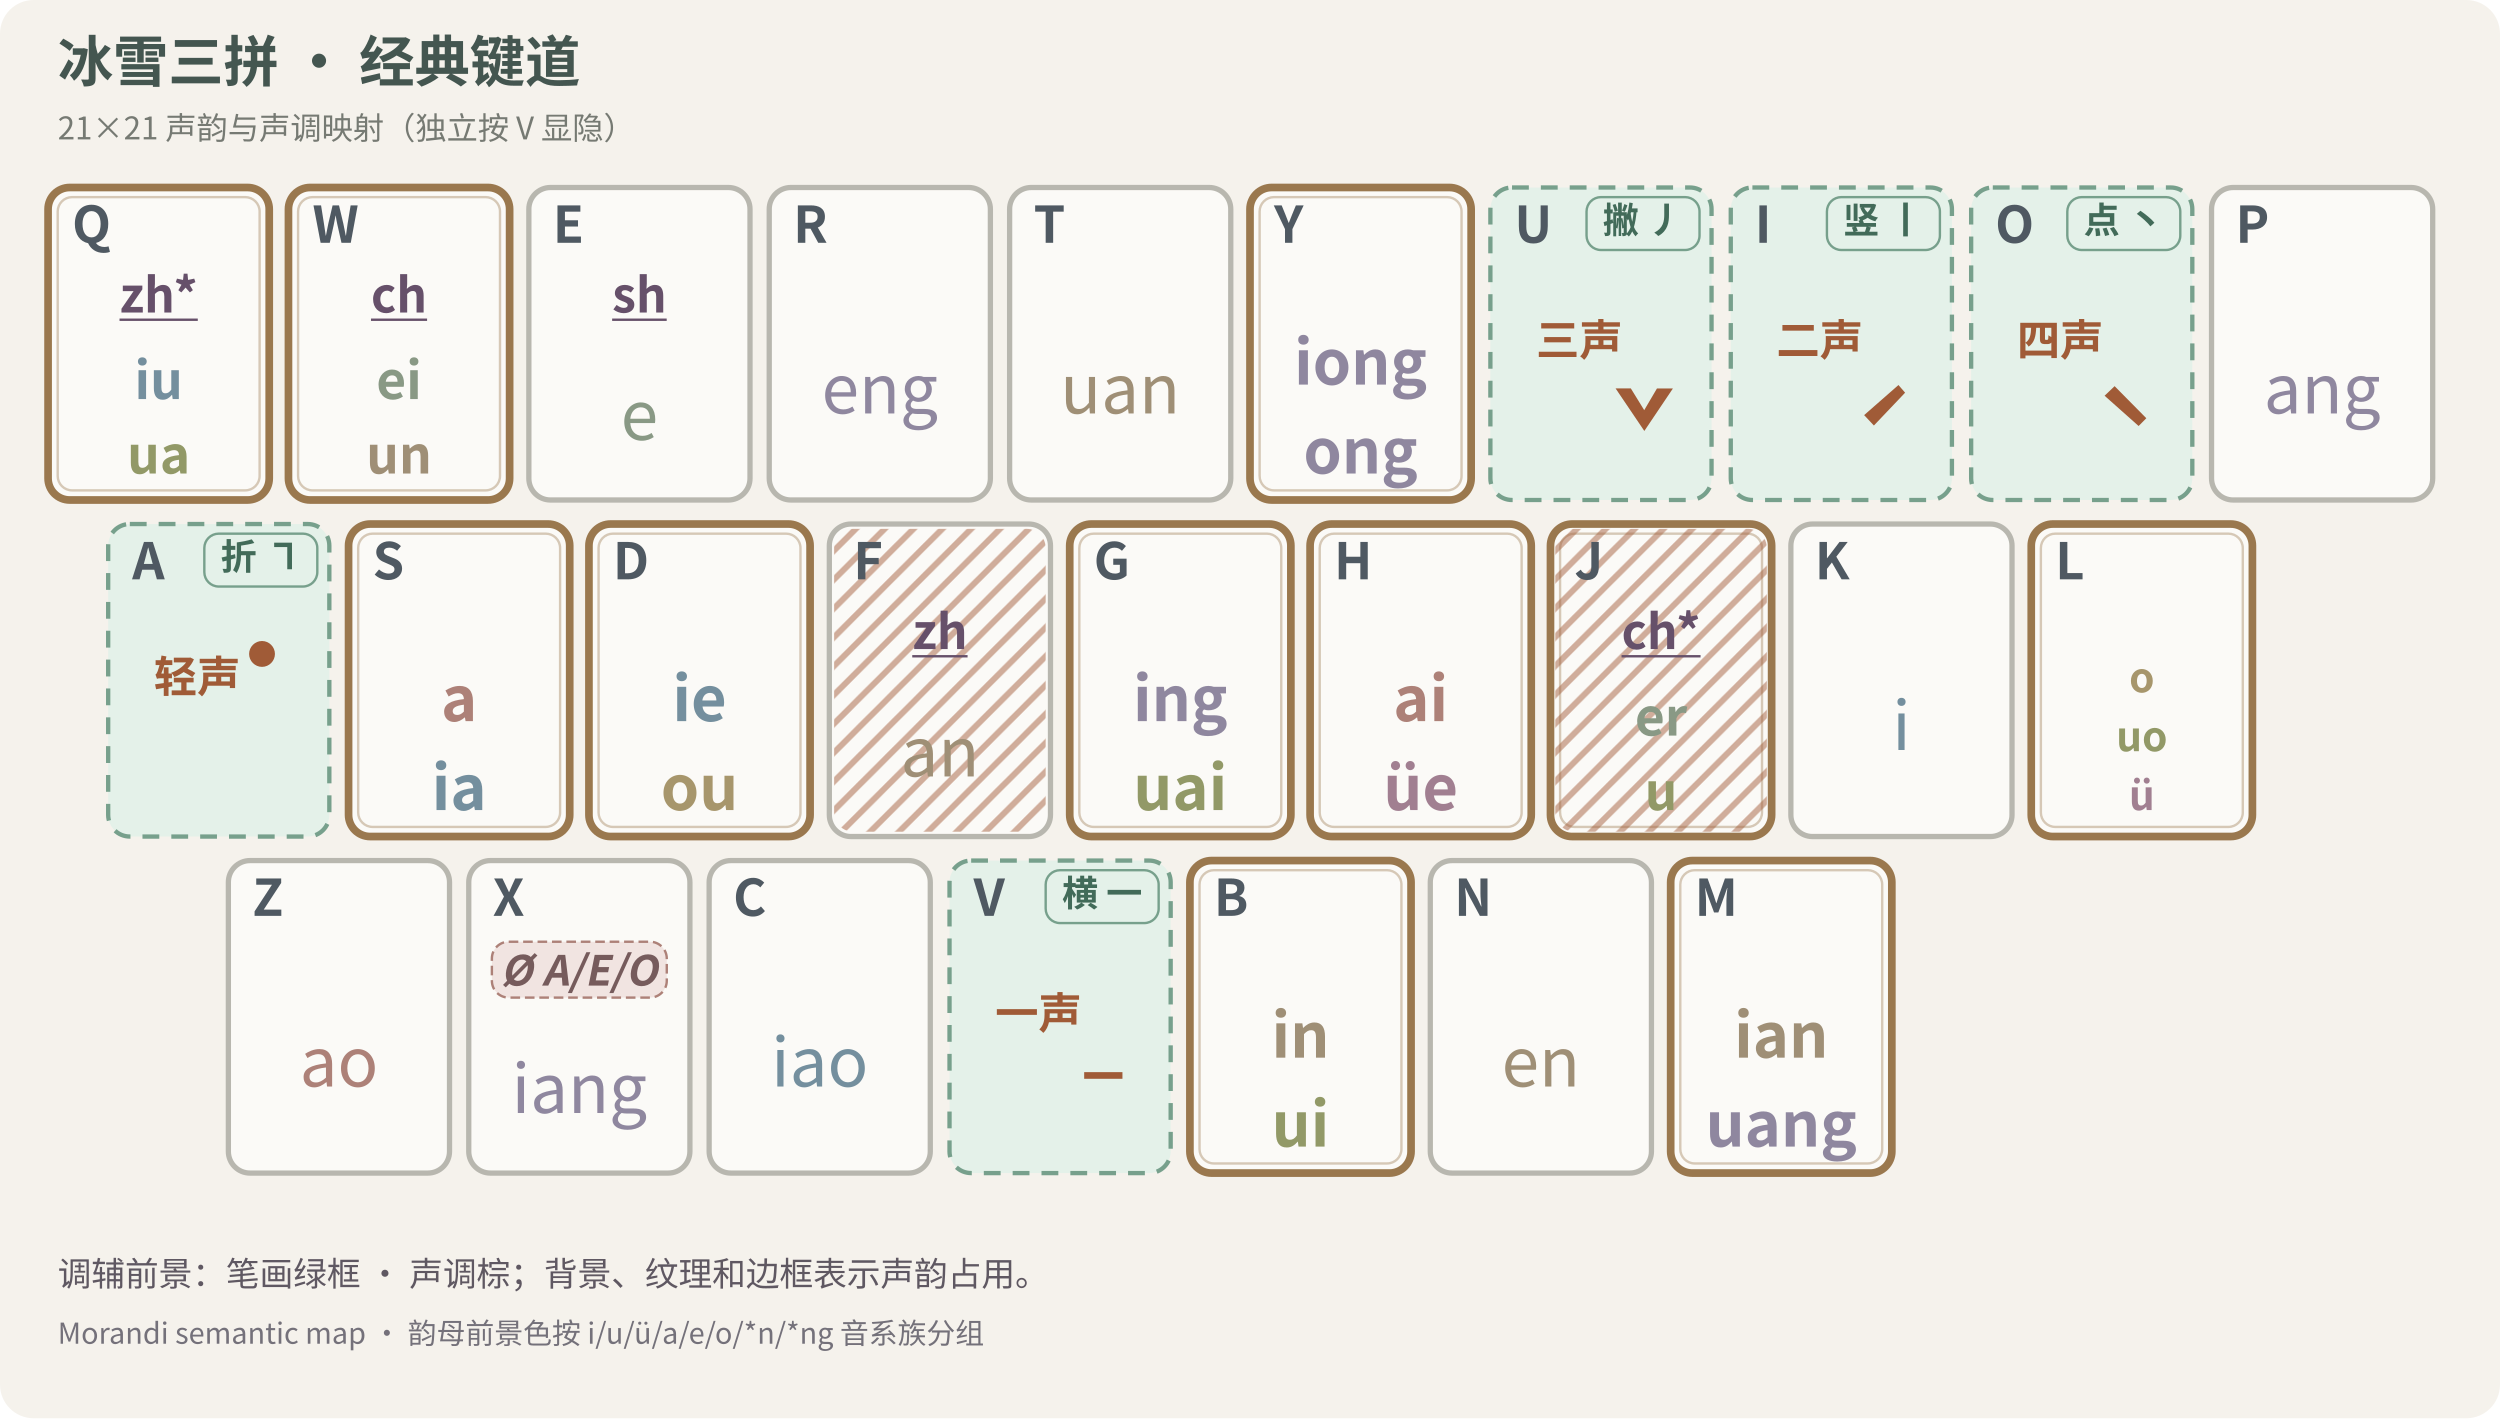
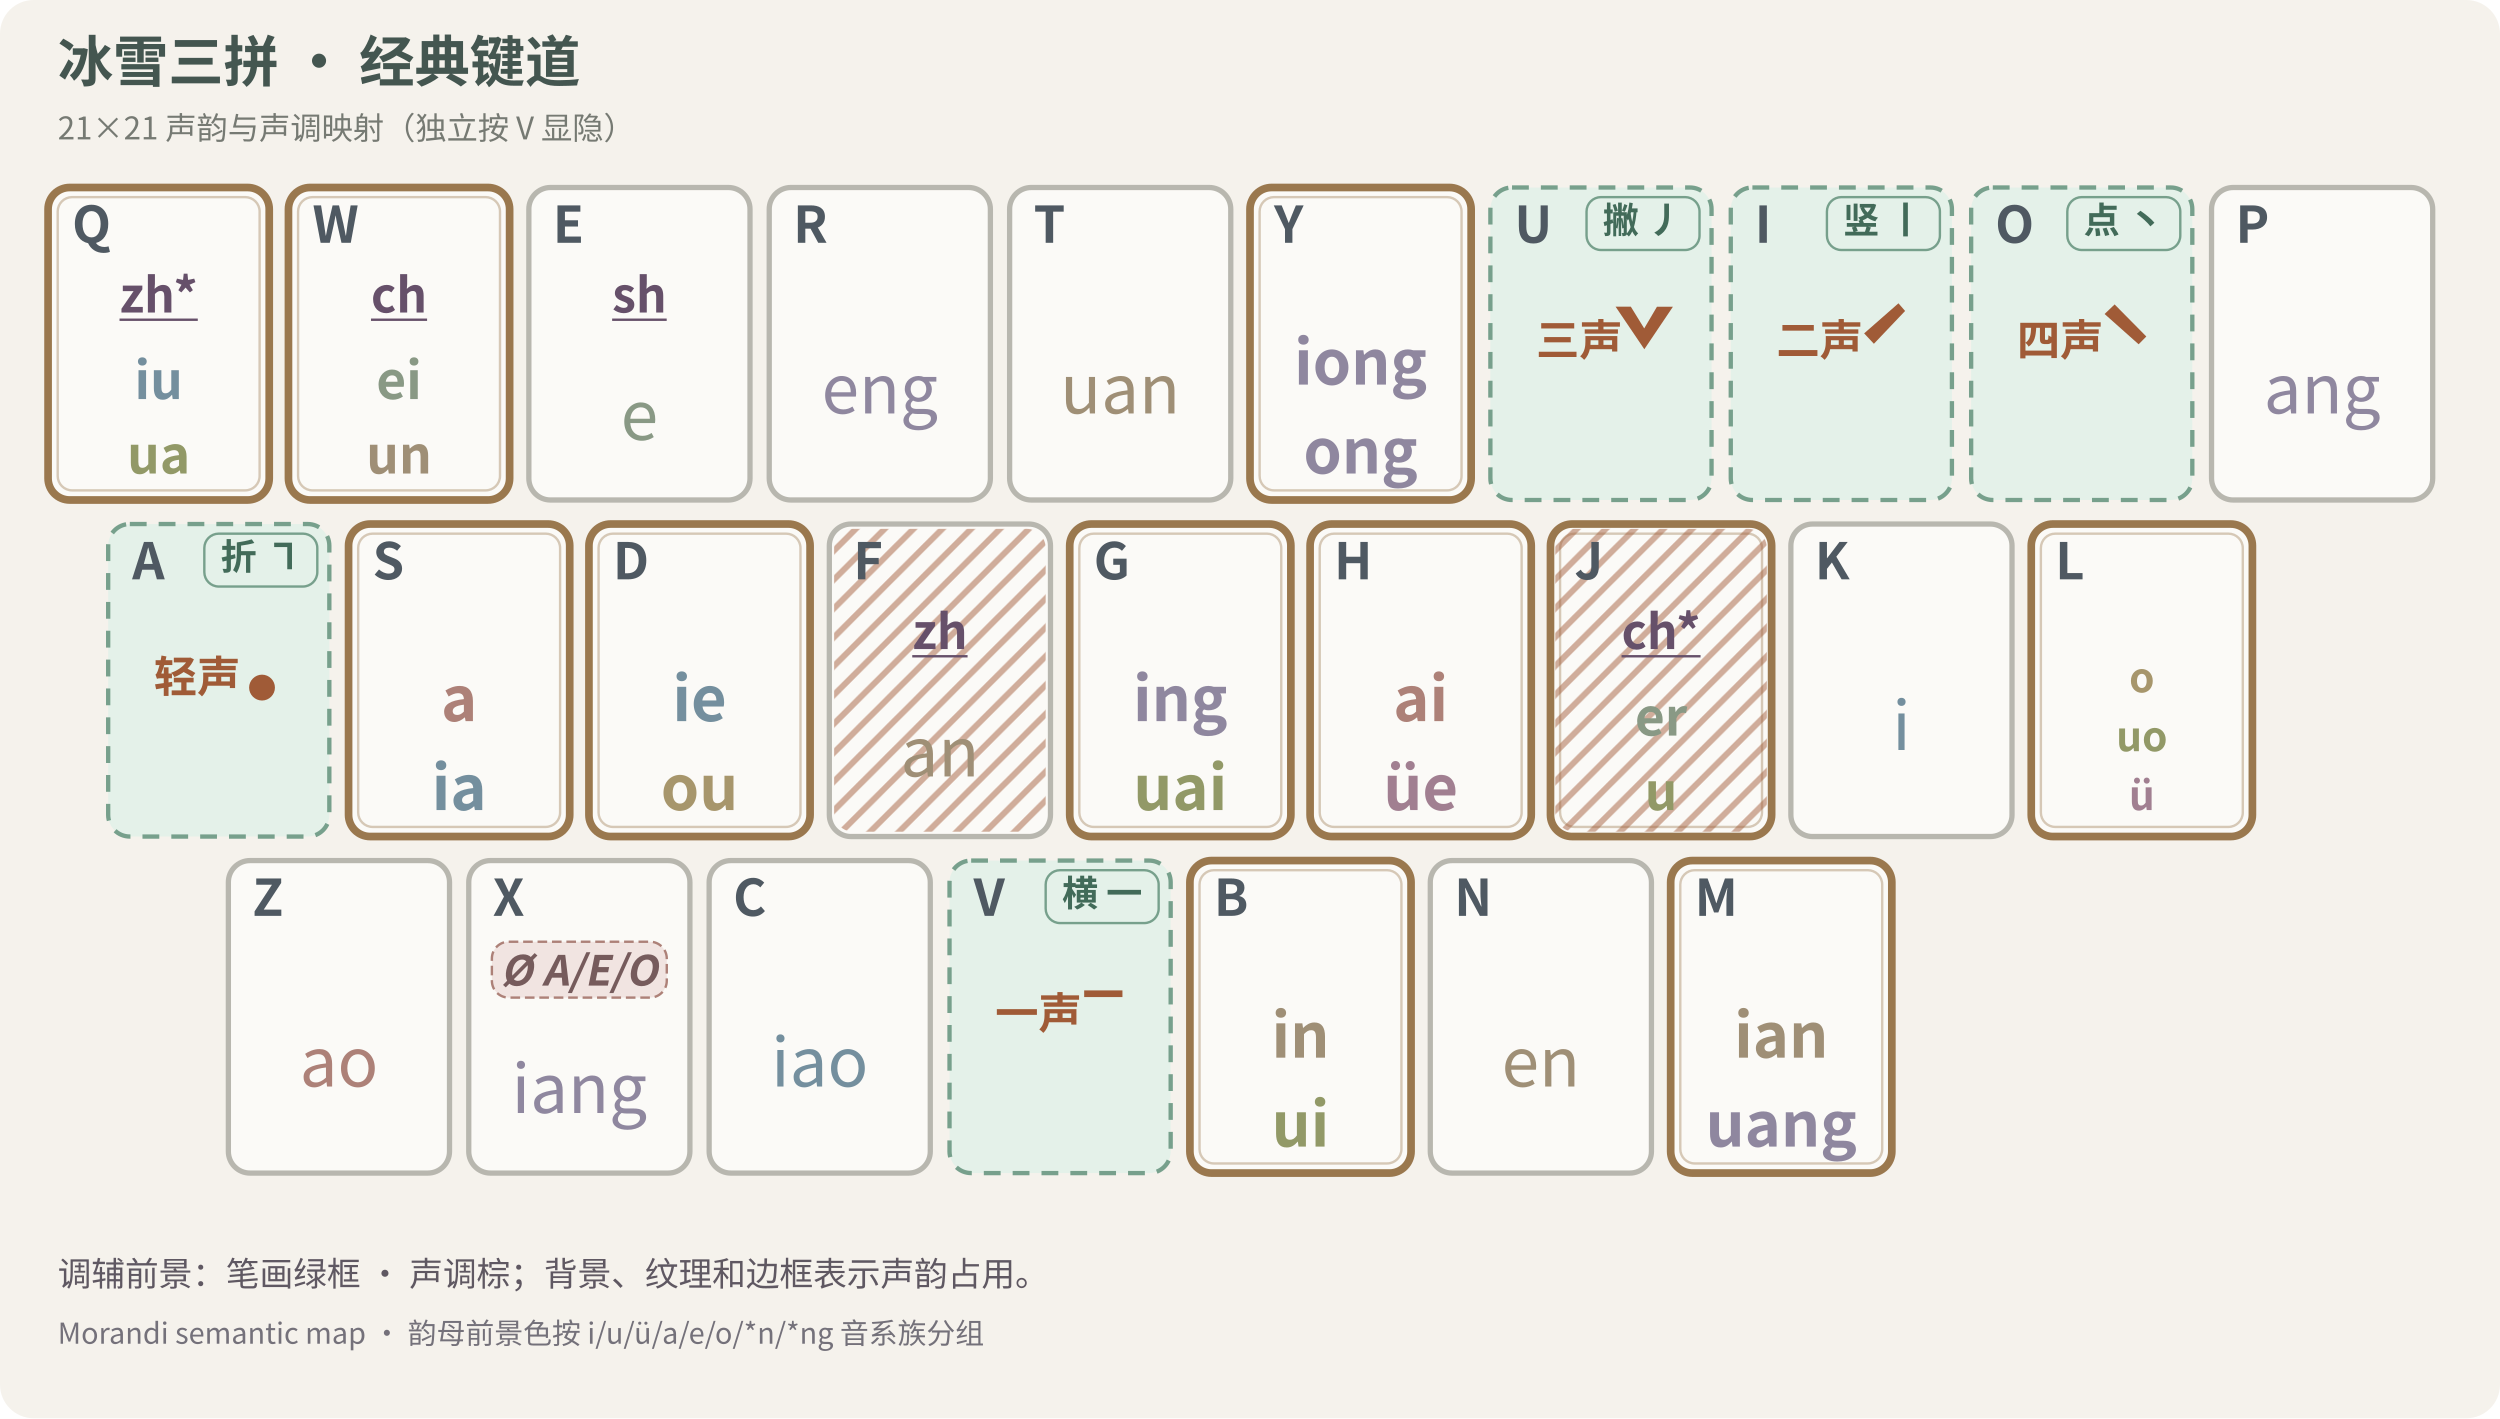
<svg xmlns="http://www.w3.org/2000/svg" class="keysvg nf4-keysvg" viewBox="0 0 1040 590" role="img" aria-labelledby="title desc">
  <defs>
    <pattern id="nf4-both" width="12" height="12" patternUnits="userSpaceOnUse">
      <rect width="12" height="12" fill="#fbfaf7" />
    </pattern>
    <pattern id="nf4-ionly" width="9" height="9" patternUnits="userSpaceOnUse">
      <rect width="9" height="9" fill="#e3eef4" />
      <path d="M2 0V9M7 0V9" stroke="#7399ad" stroke-opacity=".18" />
    </pattern>
    <pattern id="nf4-ronly" width="10" height="10" patternUnits="userSpaceOnUse">
      <rect width="10" height="10" fill="#f6ebd6" />
      <circle cx="3" cy="3" r="1.15" fill="#b39253" fill-opacity=".3" />
    </pattern>
    <pattern id="nf4-none" width="10" height="10" patternUnits="userSpaceOnUse">
      <rect width="10" height="10" fill="#eeece8" />
      <path d="M0 10L10 0" stroke="#aaa6a4" stroke-opacity=".14" />
    </pattern>
    <pattern id="nf4-multi" width="9" height="9" patternUnits="userSpaceOnUse">
      <rect width="9" height="9" fill="#f8efe2" />
      <path d="M-2 2L2-2M0 9L9 0M7 11L11 7" stroke="#9a784e" stroke-width="1.6" stroke-opacity=".27" />
    </pattern>
    <pattern id="nf4-anchor" width="12" height="12" patternUnits="userSpaceOnUse">
      <path d="M-3 3L3-3M0 12L12 0M9 15L15 9" stroke="#a05b37" stroke-width="2.5" stroke-opacity=".48" />
    </pattern>
  </defs>
  <rect width="1040" height="590" rx="14" fill="#f5f2ec" />
  <text x="24" y="34" font-family="Microsoft YaHei UI, Noto Sans CJK SC, sans-serif" font-size="23" fill="#445650" text-anchor="start" font-weight="760">冰雪三拼 · 经典键道</text>
  <text x="24" y="58" font-family="Microsoft YaHei UI, Noto Sans CJK SC, sans-serif" font-size="13" fill="#767a73" text-anchor="start" font-weight="500">21×21 声韵与声调映射（独立按 V 显隐）</text>
  <g data-key="Q" data-role="sound" data-multi="true">
    <clipPath id="snow_sanpin_classic-clip-0-0">
      <rect x="23" y="81" width="86" height="124" rx="7" />
    </clipPath>
    <rect x="20" y="78" width="92" height="130" rx="9" fill="#fbfaf7" stroke="#9a784e" stroke-width="3.2" />
    <rect x="24" y="82" width="84" height="122" rx="6" fill="none" stroke="#9a784e" stroke-opacity=".38" />
    <g clip-path="url(#snow_sanpin_classic-clip-0-0)">
-       <text x="30" y="101" font-family="Microsoft YaHei UI, Noto Sans CJK SC, sans-serif" font-size="21" fill="#4f5962" text-anchor="start" font-weight="680" data-key-label="true">Q</text>
+       <text x="30" y="101" font-family="Microsoft YaHei UI, Noto Sans CJK SC, sans-serif" font-size="21" fill="#4f5962" text-anchor="start" font-weight="800" data-key-label="true">Q</text>
      <text x="66" y="130" text-anchor="middle" font-family="Microsoft YaHei UI, Noto Sans CJK SC, sans-serif" font-size="20" font-weight="700" text-decoration="underline" fill="#66506a">zh*</text>
      <text x="66" y="166" font-family="Microsoft YaHei UI, Noto Sans CJK SC, sans-serif" font-size="21.39" fill="#748f9e" text-anchor="middle" font-weight="650" data-final="iu">iu</text>
      <text x="66" y="197" font-family="Microsoft YaHei UI, Noto Sans CJK SC, sans-serif" font-size="21.39" fill="#929967" text-anchor="middle" font-weight="650" data-final="ua">ua</text>
    </g>
  </g>
  <g data-key="W" data-role="sound" data-multi="true">
    <clipPath id="snow_sanpin_classic-clip-0-1">
      <rect x="123" y="81" width="86" height="124" rx="7" />
    </clipPath>
    <rect x="120" y="78" width="92" height="130" rx="9" fill="#fbfaf7" stroke="#9a784e" stroke-width="3.2" />
    <rect x="124" y="82" width="84" height="122" rx="6" fill="none" stroke="#9a784e" stroke-opacity=".38" />
    <g clip-path="url(#snow_sanpin_classic-clip-0-1)">
-       <text x="130" y="101" font-family="Microsoft YaHei UI, Noto Sans CJK SC, sans-serif" font-size="21" fill="#4f5962" text-anchor="start" font-weight="680" data-key-label="true">W</text>
+       <text x="130" y="101" font-family="Microsoft YaHei UI, Noto Sans CJK SC, sans-serif" font-size="21" fill="#4f5962" text-anchor="start" font-weight="800" data-key-label="true">W</text>
      <text x="166" y="130" text-anchor="middle" font-family="Microsoft YaHei UI, Noto Sans CJK SC, sans-serif" font-size="20" font-weight="700" text-decoration="underline" fill="#66506a">ch</text>
      <text x="166" y="166" font-family="Microsoft YaHei UI, Noto Sans CJK SC, sans-serif" font-size="21.39" fill="#899985" text-anchor="middle" font-weight="650" data-final="ei">ei</text>
      <text x="166" y="197" font-family="Microsoft YaHei UI, Noto Sans CJK SC, sans-serif" font-size="21.39" fill="#9f8f76" text-anchor="middle" font-weight="650" data-final="un">un</text>
    </g>
  </g>
  <g data-key="E" data-role="sound">
    <clipPath id="snow_sanpin_classic-clip-0-2">
      <rect x="223" y="81" width="86" height="124" rx="7" />
    </clipPath>
    <rect x="220" y="78" width="92" height="130" rx="9" fill="#fbfaf7" stroke="#b8b7af" stroke-width="2.2" />
    <g clip-path="url(#snow_sanpin_classic-clip-0-2)">
-       <text x="230" y="101" font-family="Microsoft YaHei UI, Noto Sans CJK SC, sans-serif" font-size="21" fill="#4f5962" text-anchor="start" font-weight="680" data-key-label="true">E</text>
+       <text x="230" y="101" font-family="Microsoft YaHei UI, Noto Sans CJK SC, sans-serif" font-size="21" fill="#4f5962" text-anchor="start" font-weight="800" data-key-label="true">E</text>
      <text x="266" y="130" text-anchor="middle" font-family="Microsoft YaHei UI, Noto Sans CJK SC, sans-serif" font-size="20" font-weight="700" text-decoration="underline" fill="#66506a">sh</text>
      <text x="266" y="183" font-family="Microsoft YaHei UI, Noto Sans CJK SC, sans-serif" font-size="28" fill="#899985" text-anchor="middle" font-weight="540" data-final="e">e</text>
    </g>
  </g>
  <g data-key="R" data-role="sound">
    <clipPath id="snow_sanpin_classic-clip-0-3">
      <rect x="323" y="81" width="86" height="124" rx="7" />
    </clipPath>
    <rect x="320" y="78" width="92" height="130" rx="9" fill="#fbfaf7" stroke="#b8b7af" stroke-width="2.2" />
    <g clip-path="url(#snow_sanpin_classic-clip-0-3)">
-       <text x="330" y="101" font-family="Microsoft YaHei UI, Noto Sans CJK SC, sans-serif" font-size="21" fill="#4f5962" text-anchor="start" font-weight="680" data-key-label="true">R</text>
+       <text x="330" y="101" font-family="Microsoft YaHei UI, Noto Sans CJK SC, sans-serif" font-size="21" fill="#4f5962" text-anchor="start" font-weight="800" data-key-label="true">R</text>
      <text x="366" y="172" font-family="Microsoft YaHei UI, Noto Sans CJK SC, sans-serif" font-size="28" fill="#8f879f" text-anchor="middle" font-weight="540" data-final="eng">eng</text>
    </g>
  </g>
  <g data-key="T" data-role="sound">
    <clipPath id="snow_sanpin_classic-clip-0-4">
      <rect x="423" y="81" width="86" height="124" rx="7" />
    </clipPath>
    <rect x="420" y="78" width="92" height="130" rx="9" fill="#fbfaf7" stroke="#b8b7af" stroke-width="2.2" />
    <g clip-path="url(#snow_sanpin_classic-clip-0-4)">
-       <text x="430" y="101" font-family="Microsoft YaHei UI, Noto Sans CJK SC, sans-serif" font-size="21" fill="#4f5962" text-anchor="start" font-weight="680" data-key-label="true">T</text>
+       <text x="430" y="101" font-family="Microsoft YaHei UI, Noto Sans CJK SC, sans-serif" font-size="21" fill="#4f5962" text-anchor="start" font-weight="800" data-key-label="true">T</text>
      <text x="466" y="172" font-family="Microsoft YaHei UI, Noto Sans CJK SC, sans-serif" font-size="28" fill="#9f8f76" text-anchor="middle" font-weight="540" data-final="uan">uan</text>
    </g>
  </g>
  <g data-key="Y" data-role="sound" data-multi="true">
    <clipPath id="snow_sanpin_classic-clip-0-5">
      <rect x="523" y="81" width="86" height="124" rx="7" />
    </clipPath>
    <rect x="520" y="78" width="92" height="130" rx="9" fill="#fbfaf7" stroke="#9a784e" stroke-width="3.2" />
    <rect x="524" y="82" width="84" height="122" rx="6" fill="none" stroke="#9a784e" stroke-opacity=".38" />
    <g clip-path="url(#snow_sanpin_classic-clip-0-5)">
-       <text x="530" y="101" font-family="Microsoft YaHei UI, Noto Sans CJK SC, sans-serif" font-size="21" fill="#4f5962" text-anchor="start" font-weight="680" data-key-label="true">Y</text>
+       <text x="530" y="101" font-family="Microsoft YaHei UI, Noto Sans CJK SC, sans-serif" font-size="21" fill="#4f5962" text-anchor="start" font-weight="800" data-key-label="true">Y</text>
      <text x="566" y="160" font-family="Microsoft YaHei UI, Noto Sans CJK SC, sans-serif" font-size="25.53" fill="#8f879f" text-anchor="middle" font-weight="650" data-final="iong">iong</text>
      <text x="566" y="197" font-family="Microsoft YaHei UI, Noto Sans CJK SC, sans-serif" font-size="25.53" fill="#8f879f" text-anchor="middle" font-weight="650" data-final="ong">ong</text>
    </g>
  </g>
  <g data-key="U" data-role="auxiliary-only">
    <clipPath id="snow_sanpin_classic-clip-0-6">
      <rect x="623" y="81" width="86" height="124" rx="7" />
    </clipPath>
    <rect x="620" y="78" width="92" height="130" rx="9" fill="#e4f1e9" stroke="#77a08c" stroke-width="1.8" stroke-dasharray="7 5" />
    <g clip-path="url(#snow_sanpin_classic-clip-0-6)">
-       <text x="630" y="101" font-family="Microsoft YaHei UI, Noto Sans CJK SC, sans-serif" font-size="21" fill="#4f5962" text-anchor="start" font-weight="680" data-key-label="true">U</text>
+       <text x="630" y="101" font-family="Microsoft YaHei UI, Noto Sans CJK SC, sans-serif" font-size="21" fill="#4f5962" text-anchor="start" font-weight="800" data-key-label="true">U</text>
      <g data-aux-badge="stroke">
        <rect x="660" y="82" width="47" height="22" rx="6" fill="#e4f1e9" stroke="#77a08c" />
        <text x="683.5" y="97" font-family="Microsoft YaHei UI, Noto Sans CJK SC, sans-serif" font-size="15" fill="#426b59" text-anchor="middle" font-weight="750" data-aux-kind="stroke">撇 丿</text>
      </g>
      <text x="657" y="148" font-family="LXGW WenKai GB, LXGW WenKai, Kaiti SC, STKaiti, KaiTi, AR PL KaitiM GB, serif" font-size="18" fill="#a05b37" text-anchor="middle" font-weight="800" data-aux-kind="tone">三声</text>
-       <text x="684" y="196" font-family="Noto Sans Mono CJK SC, Noto Sans Mono, Noto Sans CJK SC, Noto Sans SC, sans-serif" font-size="42" fill="#a05b37" text-anchor="middle" font-weight="700" data-aux-mark="tone">ˇ</text>
+       <text x="684" y="162" font-family="Noto Sans Mono CJK SC, Noto Sans Mono, Noto Sans CJK SC, Noto Sans SC, sans-serif" font-size="42" fill="#a05b37" text-anchor="middle" font-weight="700" data-aux-mark="tone">ˇ</text>
    </g>
  </g>
  <g data-key="I" data-role="auxiliary-only">
    <clipPath id="snow_sanpin_classic-clip-0-7">
      <rect x="723" y="81" width="86" height="124" rx="7" />
    </clipPath>
    <rect x="720" y="78" width="92" height="130" rx="9" fill="#e4f1e9" stroke="#77a08c" stroke-width="1.8" stroke-dasharray="7 5" />
    <g clip-path="url(#snow_sanpin_classic-clip-0-7)">
-       <text x="730" y="101" font-family="Microsoft YaHei UI, Noto Sans CJK SC, sans-serif" font-size="21" fill="#4f5962" text-anchor="start" font-weight="680" data-key-label="true">I</text>
+       <text x="730" y="101" font-family="Microsoft YaHei UI, Noto Sans CJK SC, sans-serif" font-size="21" fill="#4f5962" text-anchor="start" font-weight="800" data-key-label="true">I</text>
      <g data-aux-badge="stroke">
        <rect x="760" y="82" width="47" height="22" rx="6" fill="#e4f1e9" stroke="#77a08c" />
        <text x="783.5" y="97" font-family="Microsoft YaHei UI, Noto Sans CJK SC, sans-serif" font-size="15" fill="#426b59" text-anchor="middle" font-weight="750" data-aux-kind="stroke">竖 丨</text>
      </g>
      <text x="757" y="148" font-family="LXGW WenKai GB, LXGW WenKai, Kaiti SC, STKaiti, KaiTi, AR PL KaitiM GB, serif" font-size="18" fill="#a05b37" text-anchor="middle" font-weight="800" data-aux-kind="tone">二声</text>
-       <text x="784" y="196" font-family="Noto Sans Mono CJK SC, Noto Sans Mono, Noto Sans CJK SC, Noto Sans SC, sans-serif" font-size="42" fill="#a05b37" text-anchor="middle" font-weight="700" data-aux-mark="tone">ˊ</text>
+       <text x="784" y="162" font-family="Noto Sans Mono CJK SC, Noto Sans Mono, Noto Sans CJK SC, Noto Sans SC, sans-serif" font-size="42" fill="#a05b37" text-anchor="middle" font-weight="700" data-aux-mark="tone">ˊ</text>
    </g>
  </g>
  <g data-key="O" data-role="auxiliary-only">
    <clipPath id="snow_sanpin_classic-clip-0-8">
      <rect x="823" y="81" width="86" height="124" rx="7" />
    </clipPath>
    <rect x="820" y="78" width="92" height="130" rx="9" fill="#e4f1e9" stroke="#77a08c" stroke-width="1.8" stroke-dasharray="7 5" />
    <g clip-path="url(#snow_sanpin_classic-clip-0-8)">
-       <text x="830" y="101" font-family="Microsoft YaHei UI, Noto Sans CJK SC, sans-serif" font-size="21" fill="#4f5962" text-anchor="start" font-weight="680" data-key-label="true">O</text>
+       <text x="830" y="101" font-family="Microsoft YaHei UI, Noto Sans CJK SC, sans-serif" font-size="21" fill="#4f5962" text-anchor="start" font-weight="800" data-key-label="true">O</text>
      <g data-aux-badge="stroke">
        <rect x="860" y="82" width="47" height="22" rx="6" fill="#e4f1e9" stroke="#77a08c" />
        <text x="883.5" y="97" font-family="Microsoft YaHei UI, Noto Sans CJK SC, sans-serif" font-size="15" fill="#426b59" text-anchor="middle" font-weight="750" data-aux-kind="stroke">点 丶</text>
      </g>
      <text x="857" y="148" font-family="LXGW WenKai GB, LXGW WenKai, Kaiti SC, STKaiti, KaiTi, AR PL KaitiM GB, serif" font-size="18" fill="#a05b37" text-anchor="middle" font-weight="800" data-aux-kind="tone">四声</text>
-       <text x="884" y="196" font-family="Noto Sans Mono CJK SC, Noto Sans Mono, Noto Sans CJK SC, Noto Sans SC, sans-serif" font-size="42" fill="#a05b37" text-anchor="middle" font-weight="700" data-aux-mark="tone">ˋ</text>
+       <text x="884" y="162" font-family="Noto Sans Mono CJK SC, Noto Sans Mono, Noto Sans CJK SC, Noto Sans SC, sans-serif" font-size="42" fill="#a05b37" text-anchor="middle" font-weight="700" data-aux-mark="tone">ˋ</text>
    </g>
  </g>
  <g data-key="P" data-role="sound">
    <clipPath id="snow_sanpin_classic-clip-0-9">
      <rect x="923" y="81" width="86" height="124" rx="7" />
    </clipPath>
    <rect x="920" y="78" width="92" height="130" rx="9" fill="#fbfaf7" stroke="#b8b7af" stroke-width="2.2" />
    <g clip-path="url(#snow_sanpin_classic-clip-0-9)">
-       <text x="930" y="101" font-family="Microsoft YaHei UI, Noto Sans CJK SC, sans-serif" font-size="21" fill="#4f5962" text-anchor="start" font-weight="680" data-key-label="true">P</text>
+       <text x="930" y="101" font-family="Microsoft YaHei UI, Noto Sans CJK SC, sans-serif" font-size="21" fill="#4f5962" text-anchor="start" font-weight="800" data-key-label="true">P</text>
      <text x="966" y="172" font-family="Microsoft YaHei UI, Noto Sans CJK SC, sans-serif" font-size="28" fill="#8f879f" text-anchor="middle" font-weight="540" data-final="ang">ang</text>
    </g>
  </g>
  <g data-key="A" data-role="auxiliary-only">
    <clipPath id="snow_sanpin_classic-clip-1-0">
      <rect x="48" y="221" width="86" height="124" rx="7" />
    </clipPath>
    <rect x="45" y="218" width="92" height="130" rx="9" fill="#e4f1e9" stroke="#77a08c" stroke-width="1.8" stroke-dasharray="7 5" />
    <g clip-path="url(#snow_sanpin_classic-clip-1-0)">
-       <text x="55" y="241" font-family="Microsoft YaHei UI, Noto Sans CJK SC, sans-serif" font-size="21" fill="#4f5962" text-anchor="start" font-weight="680" data-key-label="true">A</text>
+       <text x="55" y="241" font-family="Microsoft YaHei UI, Noto Sans CJK SC, sans-serif" font-size="21" fill="#4f5962" text-anchor="start" font-weight="800" data-key-label="true">A</text>
      <g data-aux-badge="stroke">
        <rect x="85" y="222" width="47" height="22" rx="6" fill="#e4f1e9" stroke="#77a08c" />
        <text x="108.5" y="237" font-family="Microsoft YaHei UI, Noto Sans CJK SC, sans-serif" font-size="15" fill="#426b59" text-anchor="middle" font-weight="750" data-aux-kind="stroke">折 ㇕</text>
      </g>
      <text x="82" y="288" font-family="LXGW WenKai GB, LXGW WenKai, Kaiti SC, STKaiti, KaiTi, AR PL KaitiM GB, serif" font-size="18" fill="#a05b37" text-anchor="middle" font-weight="800" data-aux-kind="tone">轻声</text>
-       <text x="109" y="288" font-family="Noto Sans Mono CJK SC, Noto Sans Mono, Noto Sans CJK SC, Noto Sans SC, sans-serif" font-size="42" fill="#a05b37" text-anchor="middle" font-weight="700" data-aux-mark="tone">·</text>
+       <text x="109" y="302" font-family="Noto Sans Mono CJK SC, Noto Sans Mono, Noto Sans CJK SC, Noto Sans SC, sans-serif" font-size="42" fill="#a05b37" text-anchor="middle" font-weight="700" data-aux-mark="tone">·</text>
    </g>
  </g>
  <g data-key="S" data-role="sound" data-multi="true">
    <clipPath id="snow_sanpin_classic-clip-1-1">
      <rect x="148" y="221" width="86" height="124" rx="7" />
    </clipPath>
    <rect x="145" y="218" width="92" height="130" rx="9" fill="#fbfaf7" stroke="#9a784e" stroke-width="3.2" />
    <rect x="149" y="222" width="84" height="122" rx="6" fill="none" stroke="#9a784e" stroke-opacity=".38" />
    <g clip-path="url(#snow_sanpin_classic-clip-1-1)">
-       <text x="155" y="241" font-family="Microsoft YaHei UI, Noto Sans CJK SC, sans-serif" font-size="21" fill="#4f5962" text-anchor="start" font-weight="680" data-key-label="true">S</text>
+       <text x="155" y="241" font-family="Microsoft YaHei UI, Noto Sans CJK SC, sans-serif" font-size="21" fill="#4f5962" text-anchor="start" font-weight="800" data-key-label="true">S</text>
      <text x="191" y="300" font-family="Microsoft YaHei UI, Noto Sans CJK SC, sans-serif" font-size="25.53" fill="#ad8178" text-anchor="middle" font-weight="650" data-final="a">a</text>
      <text x="191" y="337" font-family="Microsoft YaHei UI, Noto Sans CJK SC, sans-serif" font-size="25.53" fill="#748f9e" text-anchor="middle" font-weight="650" data-final="ia">ia</text>
    </g>
  </g>
  <g data-key="D" data-role="sound" data-multi="true">
    <clipPath id="snow_sanpin_classic-clip-1-2">
      <rect x="248" y="221" width="86" height="124" rx="7" />
    </clipPath>
    <rect x="245" y="218" width="92" height="130" rx="9" fill="#fbfaf7" stroke="#9a784e" stroke-width="3.2" />
    <rect x="249" y="222" width="84" height="122" rx="6" fill="none" stroke="#9a784e" stroke-opacity=".38" />
    <g clip-path="url(#snow_sanpin_classic-clip-1-2)">
-       <text x="255" y="241" font-family="Microsoft YaHei UI, Noto Sans CJK SC, sans-serif" font-size="21" fill="#4f5962" text-anchor="start" font-weight="680" data-key-label="true">D</text>
+       <text x="255" y="241" font-family="Microsoft YaHei UI, Noto Sans CJK SC, sans-serif" font-size="21" fill="#4f5962" text-anchor="start" font-weight="800" data-key-label="true">D</text>
      <text x="291" y="300" font-family="Microsoft YaHei UI, Noto Sans CJK SC, sans-serif" font-size="25.53" fill="#748f9e" text-anchor="middle" font-weight="650" data-final="ie">ie</text>
      <text x="291" y="337" font-family="Microsoft YaHei UI, Noto Sans CJK SC, sans-serif" font-size="25.53" fill="#a7966c" text-anchor="middle" font-weight="650" data-final="ou">ou</text>
    </g>
  </g>
  <g data-key="F" data-role="sound">
    <clipPath id="snow_sanpin_classic-clip-1-3">
      <rect x="348" y="221" width="86" height="124" rx="7" />
    </clipPath>
    <rect x="345" y="218" width="92" height="130" rx="9" fill="#fbfaf7" stroke="#b8b7af" stroke-width="2.2" />
    <rect x="347" y="220" width="88" height="126" rx="8" fill="url(#nf4-anchor)" pointer-events="none" />
    <g clip-path="url(#snow_sanpin_classic-clip-1-3)">
-       <text x="355" y="241" font-family="Microsoft YaHei UI, Noto Sans CJK SC, sans-serif" font-size="21" fill="#4f5962" text-anchor="start" font-weight="680" data-key-label="true">F</text>
+       <text x="355" y="241" font-family="Microsoft YaHei UI, Noto Sans CJK SC, sans-serif" font-size="21" fill="#4f5962" text-anchor="start" font-weight="800" data-key-label="true">F</text>
      <text x="391" y="270" text-anchor="middle" font-family="Microsoft YaHei UI, Noto Sans CJK SC, sans-serif" font-size="20" font-weight="700" text-decoration="underline" fill="#66506a">zh</text>
      <text x="391" y="323" font-family="Microsoft YaHei UI, Noto Sans CJK SC, sans-serif" font-size="28" fill="#9f8f76" text-anchor="middle" font-weight="540" data-final="an">an</text>
    </g>
  </g>
  <g data-key="G" data-role="sound" data-multi="true">
    <clipPath id="snow_sanpin_classic-clip-1-4">
      <rect x="448" y="221" width="86" height="124" rx="7" />
    </clipPath>
    <rect x="445" y="218" width="92" height="130" rx="9" fill="#fbfaf7" stroke="#9a784e" stroke-width="3.2" />
    <rect x="449" y="222" width="84" height="122" rx="6" fill="none" stroke="#9a784e" stroke-opacity=".38" />
    <g clip-path="url(#snow_sanpin_classic-clip-1-4)">
-       <text x="455" y="241" font-family="Microsoft YaHei UI, Noto Sans CJK SC, sans-serif" font-size="21" fill="#4f5962" text-anchor="start" font-weight="680" data-key-label="true">G</text>
+       <text x="455" y="241" font-family="Microsoft YaHei UI, Noto Sans CJK SC, sans-serif" font-size="21" fill="#4f5962" text-anchor="start" font-weight="800" data-key-label="true">G</text>
      <text x="491" y="300" font-family="Microsoft YaHei UI, Noto Sans CJK SC, sans-serif" font-size="25.53" fill="#8f879f" text-anchor="middle" font-weight="650" data-final="ing">ing</text>
      <text x="491" y="337" font-family="Microsoft YaHei UI, Noto Sans CJK SC, sans-serif" font-size="25.53" fill="#929967" text-anchor="middle" font-weight="650" data-final="uai">uai</text>
    </g>
  </g>
  <g data-key="H" data-role="sound" data-multi="true">
    <clipPath id="snow_sanpin_classic-clip-1-5">
      <rect x="548" y="221" width="86" height="124" rx="7" />
    </clipPath>
    <rect x="545" y="218" width="92" height="130" rx="9" fill="#fbfaf7" stroke="#9a784e" stroke-width="3.2" />
    <rect x="549" y="222" width="84" height="122" rx="6" fill="none" stroke="#9a784e" stroke-opacity=".38" />
    <g clip-path="url(#snow_sanpin_classic-clip-1-5)">
-       <text x="555" y="241" font-family="Microsoft YaHei UI, Noto Sans CJK SC, sans-serif" font-size="21" fill="#4f5962" text-anchor="start" font-weight="680" data-key-label="true">H</text>
+       <text x="555" y="241" font-family="Microsoft YaHei UI, Noto Sans CJK SC, sans-serif" font-size="21" fill="#4f5962" text-anchor="start" font-weight="800" data-key-label="true">H</text>
      <text x="591" y="300" font-family="Microsoft YaHei UI, Noto Sans CJK SC, sans-serif" font-size="25.53" fill="#ad8178" text-anchor="middle" font-weight="650" data-final="ai">ai</text>
      <text x="591" y="337" font-family="Microsoft YaHei UI, Noto Sans CJK SC, sans-serif" font-size="25.53" fill="#a17f91" text-anchor="middle" font-weight="650" data-final="ve">üe</text>
    </g>
  </g>
  <g data-key="J" data-role="sound" data-multi="true">
    <clipPath id="snow_sanpin_classic-clip-1-6">
      <rect x="648" y="221" width="86" height="124" rx="7" />
    </clipPath>
    <rect x="645" y="218" width="92" height="130" rx="9" fill="#fbfaf7" stroke="#9a784e" stroke-width="3.2" />
    <rect x="649" y="222" width="84" height="122" rx="6" fill="none" stroke="#9a784e" stroke-opacity=".38" />
    <rect x="647" y="220" width="88" height="126" rx="8" fill="url(#nf4-anchor)" pointer-events="none" />
    <g clip-path="url(#snow_sanpin_classic-clip-1-6)">
-       <text x="655" y="241" font-family="Microsoft YaHei UI, Noto Sans CJK SC, sans-serif" font-size="21" fill="#4f5962" text-anchor="start" font-weight="680" data-key-label="true">J</text>
+       <text x="655" y="241" font-family="Microsoft YaHei UI, Noto Sans CJK SC, sans-serif" font-size="21" fill="#4f5962" text-anchor="start" font-weight="800" data-key-label="true">J</text>
      <text x="691" y="270" text-anchor="middle" font-family="Microsoft YaHei UI, Noto Sans CJK SC, sans-serif" font-size="20" font-weight="700" text-decoration="underline" fill="#66506a">ch*</text>
      <text x="691" y="306" font-family="Microsoft YaHei UI, Noto Sans CJK SC, sans-serif" font-size="21.39" fill="#899985" text-anchor="middle" font-weight="650" data-final="er">er</text>
      <text x="691" y="337" font-family="Microsoft YaHei UI, Noto Sans CJK SC, sans-serif" font-size="21.39" fill="#929967" text-anchor="middle" font-weight="650" data-final="u">u</text>
    </g>
  </g>
  <g data-key="K" data-role="sound">
    <clipPath id="snow_sanpin_classic-clip-1-7">
      <rect x="748" y="221" width="86" height="124" rx="7" />
    </clipPath>
    <rect x="745" y="218" width="92" height="130" rx="9" fill="#fbfaf7" stroke="#b8b7af" stroke-width="2.2" />
    <g clip-path="url(#snow_sanpin_classic-clip-1-7)">
-       <text x="755" y="241" font-family="Microsoft YaHei UI, Noto Sans CJK SC, sans-serif" font-size="21" fill="#4f5962" text-anchor="start" font-weight="680" data-key-label="true">K</text>
+       <text x="755" y="241" font-family="Microsoft YaHei UI, Noto Sans CJK SC, sans-serif" font-size="21" fill="#4f5962" text-anchor="start" font-weight="800" data-key-label="true">K</text>
      <text x="791" y="312" font-family="Microsoft YaHei UI, Noto Sans CJK SC, sans-serif" font-size="28" fill="#748f9e" text-anchor="middle" font-weight="540" data-final="i">i</text>
    </g>
  </g>
  <g data-key="L" data-role="sound" data-multi="true">
    <clipPath id="snow_sanpin_classic-clip-1-8">
      <rect x="848" y="221" width="86" height="124" rx="7" />
    </clipPath>
    <rect x="845" y="218" width="92" height="130" rx="9" fill="#fbfaf7" stroke="#9a784e" stroke-width="3.2" />
    <rect x="849" y="222" width="84" height="122" rx="6" fill="none" stroke="#9a784e" stroke-opacity=".38" />
    <g clip-path="url(#snow_sanpin_classic-clip-1-8)">
-       <text x="855" y="241" font-family="Microsoft YaHei UI, Noto Sans CJK SC, sans-serif" font-size="21" fill="#4f5962" text-anchor="start" font-weight="680" data-key-label="true">L</text>
+       <text x="855" y="241" font-family="Microsoft YaHei UI, Noto Sans CJK SC, sans-serif" font-size="21" fill="#4f5962" text-anchor="start" font-weight="800" data-key-label="true">L</text>
      <text x="891" y="288" font-family="Microsoft YaHei UI, Noto Sans CJK SC, sans-serif" font-size="16.905" fill="#a7966c" text-anchor="middle" font-weight="650" data-final="o">o</text>
      <text x="891" y="312.5" font-family="Microsoft YaHei UI, Noto Sans CJK SC, sans-serif" font-size="16.905" fill="#929967" text-anchor="middle" font-weight="650" data-final="uo">uo</text>
      <text x="891" y="337" font-family="Microsoft YaHei UI, Noto Sans CJK SC, sans-serif" font-size="16.905" fill="#a17f91" text-anchor="middle" font-weight="650" data-final="v">ü</text>
    </g>
  </g>
  <g data-key="Z" data-role="sound">
    <clipPath id="snow_sanpin_classic-clip-2-0">
      <rect x="98" y="361" width="86" height="124" rx="7" />
    </clipPath>
    <rect x="95" y="358" width="92" height="130" rx="9" fill="#fbfaf7" stroke="#b8b7af" stroke-width="2.2" />
    <g clip-path="url(#snow_sanpin_classic-clip-2-0)">
-       <text x="105" y="381" font-family="Microsoft YaHei UI, Noto Sans CJK SC, sans-serif" font-size="21" fill="#4f5962" text-anchor="start" font-weight="680" data-key-label="true">Z</text>
+       <text x="105" y="381" font-family="Microsoft YaHei UI, Noto Sans CJK SC, sans-serif" font-size="21" fill="#4f5962" text-anchor="start" font-weight="800" data-key-label="true">Z</text>
      <text x="141" y="452" font-family="Microsoft YaHei UI, Noto Sans CJK SC, sans-serif" font-size="28" fill="#ad8178" text-anchor="middle" font-weight="540" data-final="ao">ao</text>
    </g>
  </g>
  <g data-key="X" data-role="sound">
    <clipPath id="snow_sanpin_classic-clip-2-1">
      <rect x="198" y="361" width="86" height="124" rx="7" />
    </clipPath>
    <rect x="195" y="358" width="92" height="130" rx="9" fill="#fbfaf7" stroke="#b8b7af" stroke-width="2.2" />
    <g clip-path="url(#snow_sanpin_classic-clip-2-1)">
-       <text x="205" y="381" font-family="Microsoft YaHei UI, Noto Sans CJK SC, sans-serif" font-size="21" fill="#4f5962" text-anchor="start" font-weight="680" data-key-label="true">X</text>
+       <text x="205" y="381" font-family="Microsoft YaHei UI, Noto Sans CJK SC, sans-serif" font-size="21" fill="#4f5962" text-anchor="start" font-weight="800" data-key-label="true">X</text>
      <rect x="204.621" y="391.759" width="72.759" height="23.241" rx="7" fill="#f1e4e1" stroke="#ad8178" stroke-dasharray="4 2" />
      <text x="241" y="410" text-anchor="middle" font-family="Microsoft YaHei UI, Noto Sans CJK SC, sans-serif" font-size="17.241" font-weight="700" font-style="italic" fill="#765b5c">Ø A/E/O</text>
      <text x="241" y="463" font-family="Microsoft YaHei UI, Noto Sans CJK SC, sans-serif" font-size="28" fill="#8f879f" text-anchor="middle" font-weight="540" data-final="iang">iang</text>
    </g>
  </g>
  <g data-key="C" data-role="sound">
    <clipPath id="snow_sanpin_classic-clip-2-2">
      <rect x="298" y="361" width="86" height="124" rx="7" />
    </clipPath>
    <rect x="295" y="358" width="92" height="130" rx="9" fill="#fbfaf7" stroke="#b8b7af" stroke-width="2.2" />
    <g clip-path="url(#snow_sanpin_classic-clip-2-2)">
-       <text x="305" y="381" font-family="Microsoft YaHei UI, Noto Sans CJK SC, sans-serif" font-size="21" fill="#4f5962" text-anchor="start" font-weight="680" data-key-label="true">C</text>
+       <text x="305" y="381" font-family="Microsoft YaHei UI, Noto Sans CJK SC, sans-serif" font-size="21" fill="#4f5962" text-anchor="start" font-weight="800" data-key-label="true">C</text>
      <text x="341" y="452" font-family="Microsoft YaHei UI, Noto Sans CJK SC, sans-serif" font-size="28" fill="#748f9e" text-anchor="middle" font-weight="540" data-final="iao">iao</text>
    </g>
  </g>
  <g data-key="V" data-role="auxiliary-only">
    <clipPath id="snow_sanpin_classic-clip-2-3">
      <rect x="398" y="361" width="86" height="124" rx="7" />
    </clipPath>
    <rect x="395" y="358" width="92" height="130" rx="9" fill="#e4f1e9" stroke="#77a08c" stroke-width="1.8" stroke-dasharray="7 5" />
    <g clip-path="url(#snow_sanpin_classic-clip-2-3)">
-       <text x="405" y="381" font-family="Microsoft YaHei UI, Noto Sans CJK SC, sans-serif" font-size="21" fill="#4f5962" text-anchor="start" font-weight="680" data-key-label="true">V</text>
+       <text x="405" y="381" font-family="Microsoft YaHei UI, Noto Sans CJK SC, sans-serif" font-size="21" fill="#4f5962" text-anchor="start" font-weight="800" data-key-label="true">V</text>
      <g data-aux-badge="stroke">
        <rect x="435" y="362" width="47" height="22" rx="6" fill="#e4f1e9" stroke="#77a08c" />
        <text x="458.5" y="377" font-family="Microsoft YaHei UI, Noto Sans CJK SC, sans-serif" font-size="15" fill="#426b59" text-anchor="middle" font-weight="750" data-aux-kind="stroke">横 一</text>
      </g>
      <text x="432" y="428" font-family="LXGW WenKai GB, LXGW WenKai, Kaiti SC, STKaiti, KaiTi, AR PL KaitiM GB, serif" font-size="18" fill="#a05b37" text-anchor="middle" font-weight="800" data-aux-kind="tone">一声</text>
-       <text x="459" y="476" font-family="Noto Sans Mono CJK SC, Noto Sans Mono, Noto Sans CJK SC, Noto Sans SC, sans-serif" font-size="42" fill="#a05b37" text-anchor="middle" font-weight="700" data-aux-mark="tone">ˉ</text>
+       <text x="459" y="442" font-family="Noto Sans Mono CJK SC, Noto Sans Mono, Noto Sans CJK SC, Noto Sans SC, sans-serif" font-size="42" fill="#a05b37" text-anchor="middle" font-weight="700" data-aux-mark="tone">ˉ</text>
    </g>
  </g>
  <g data-key="B" data-role="sound" data-multi="true">
    <clipPath id="snow_sanpin_classic-clip-2-4">
      <rect x="498" y="361" width="86" height="124" rx="7" />
    </clipPath>
    <rect x="495" y="358" width="92" height="130" rx="9" fill="#fbfaf7" stroke="#9a784e" stroke-width="3.2" />
    <rect x="499" y="362" width="84" height="122" rx="6" fill="none" stroke="#9a784e" stroke-opacity=".38" />
    <g clip-path="url(#snow_sanpin_classic-clip-2-4)">
-       <text x="505" y="381" font-family="Microsoft YaHei UI, Noto Sans CJK SC, sans-serif" font-size="21" fill="#4f5962" text-anchor="start" font-weight="680" data-key-label="true">B</text>
+       <text x="505" y="381" font-family="Microsoft YaHei UI, Noto Sans CJK SC, sans-serif" font-size="21" fill="#4f5962" text-anchor="start" font-weight="800" data-key-label="true">B</text>
      <text x="541" y="440" font-family="Microsoft YaHei UI, Noto Sans CJK SC, sans-serif" font-size="25.53" fill="#9f8f76" text-anchor="middle" font-weight="650" data-final="in">in</text>
      <text x="541" y="477" font-family="Microsoft YaHei UI, Noto Sans CJK SC, sans-serif" font-size="25.53" fill="#929967" text-anchor="middle" font-weight="650" data-final="ui">ui</text>
    </g>
  </g>
  <g data-key="N" data-role="sound">
    <clipPath id="snow_sanpin_classic-clip-2-5">
      <rect x="598" y="361" width="86" height="124" rx="7" />
    </clipPath>
    <rect x="595" y="358" width="92" height="130" rx="9" fill="#fbfaf7" stroke="#b8b7af" stroke-width="2.2" />
    <g clip-path="url(#snow_sanpin_classic-clip-2-5)">
-       <text x="605" y="381" font-family="Microsoft YaHei UI, Noto Sans CJK SC, sans-serif" font-size="21" fill="#4f5962" text-anchor="start" font-weight="680" data-key-label="true">N</text>
+       <text x="605" y="381" font-family="Microsoft YaHei UI, Noto Sans CJK SC, sans-serif" font-size="21" fill="#4f5962" text-anchor="start" font-weight="800" data-key-label="true">N</text>
      <text x="641" y="452" font-family="Microsoft YaHei UI, Noto Sans CJK SC, sans-serif" font-size="28" fill="#9f8f76" text-anchor="middle" font-weight="540" data-final="en">en</text>
    </g>
  </g>
  <g data-key="M" data-role="sound" data-multi="true">
    <clipPath id="snow_sanpin_classic-clip-2-6">
      <rect x="698" y="361" width="86" height="124" rx="7" />
    </clipPath>
    <rect x="695" y="358" width="92" height="130" rx="9" fill="#fbfaf7" stroke="#9a784e" stroke-width="3.2" />
    <rect x="699" y="362" width="84" height="122" rx="6" fill="none" stroke="#9a784e" stroke-opacity=".38" />
    <g clip-path="url(#snow_sanpin_classic-clip-2-6)">
-       <text x="705" y="381" font-family="Microsoft YaHei UI, Noto Sans CJK SC, sans-serif" font-size="21" fill="#4f5962" text-anchor="start" font-weight="680" data-key-label="true">M</text>
+       <text x="705" y="381" font-family="Microsoft YaHei UI, Noto Sans CJK SC, sans-serif" font-size="21" fill="#4f5962" text-anchor="start" font-weight="800" data-key-label="true">M</text>
      <text x="741" y="440" font-family="Microsoft YaHei UI, Noto Sans CJK SC, sans-serif" font-size="25.53" fill="#9f8f76" text-anchor="middle" font-weight="650" data-final="ian">ian</text>
      <text x="741" y="477" font-family="Microsoft YaHei UI, Noto Sans CJK SC, sans-serif" font-size="25.53" fill="#8f879f" text-anchor="middle" font-weight="650" data-final="uang">uang</text>
    </g>
  </g>
  <text x="24" y="535" font-family="Microsoft YaHei UI, Noto Sans CJK SC, sans-serif" font-size="14" fill="#5f5862" text-anchor="start" font-weight="500">调辅前景：笔画绿框 · 声调棕；背景、纹理和边框表示声韵占用。</text>
  <text x="24" y="559" font-family="Microsoft YaHei UI, Noto Sans CJK SC, sans-serif" font-size="12" fill="#74717a" text-anchor="start" font-weight="500">Morandi semantic map · 韵母前景色按 i/u/ü/a/e/o/*n/*ng 音系族分组</text>
</svg>
